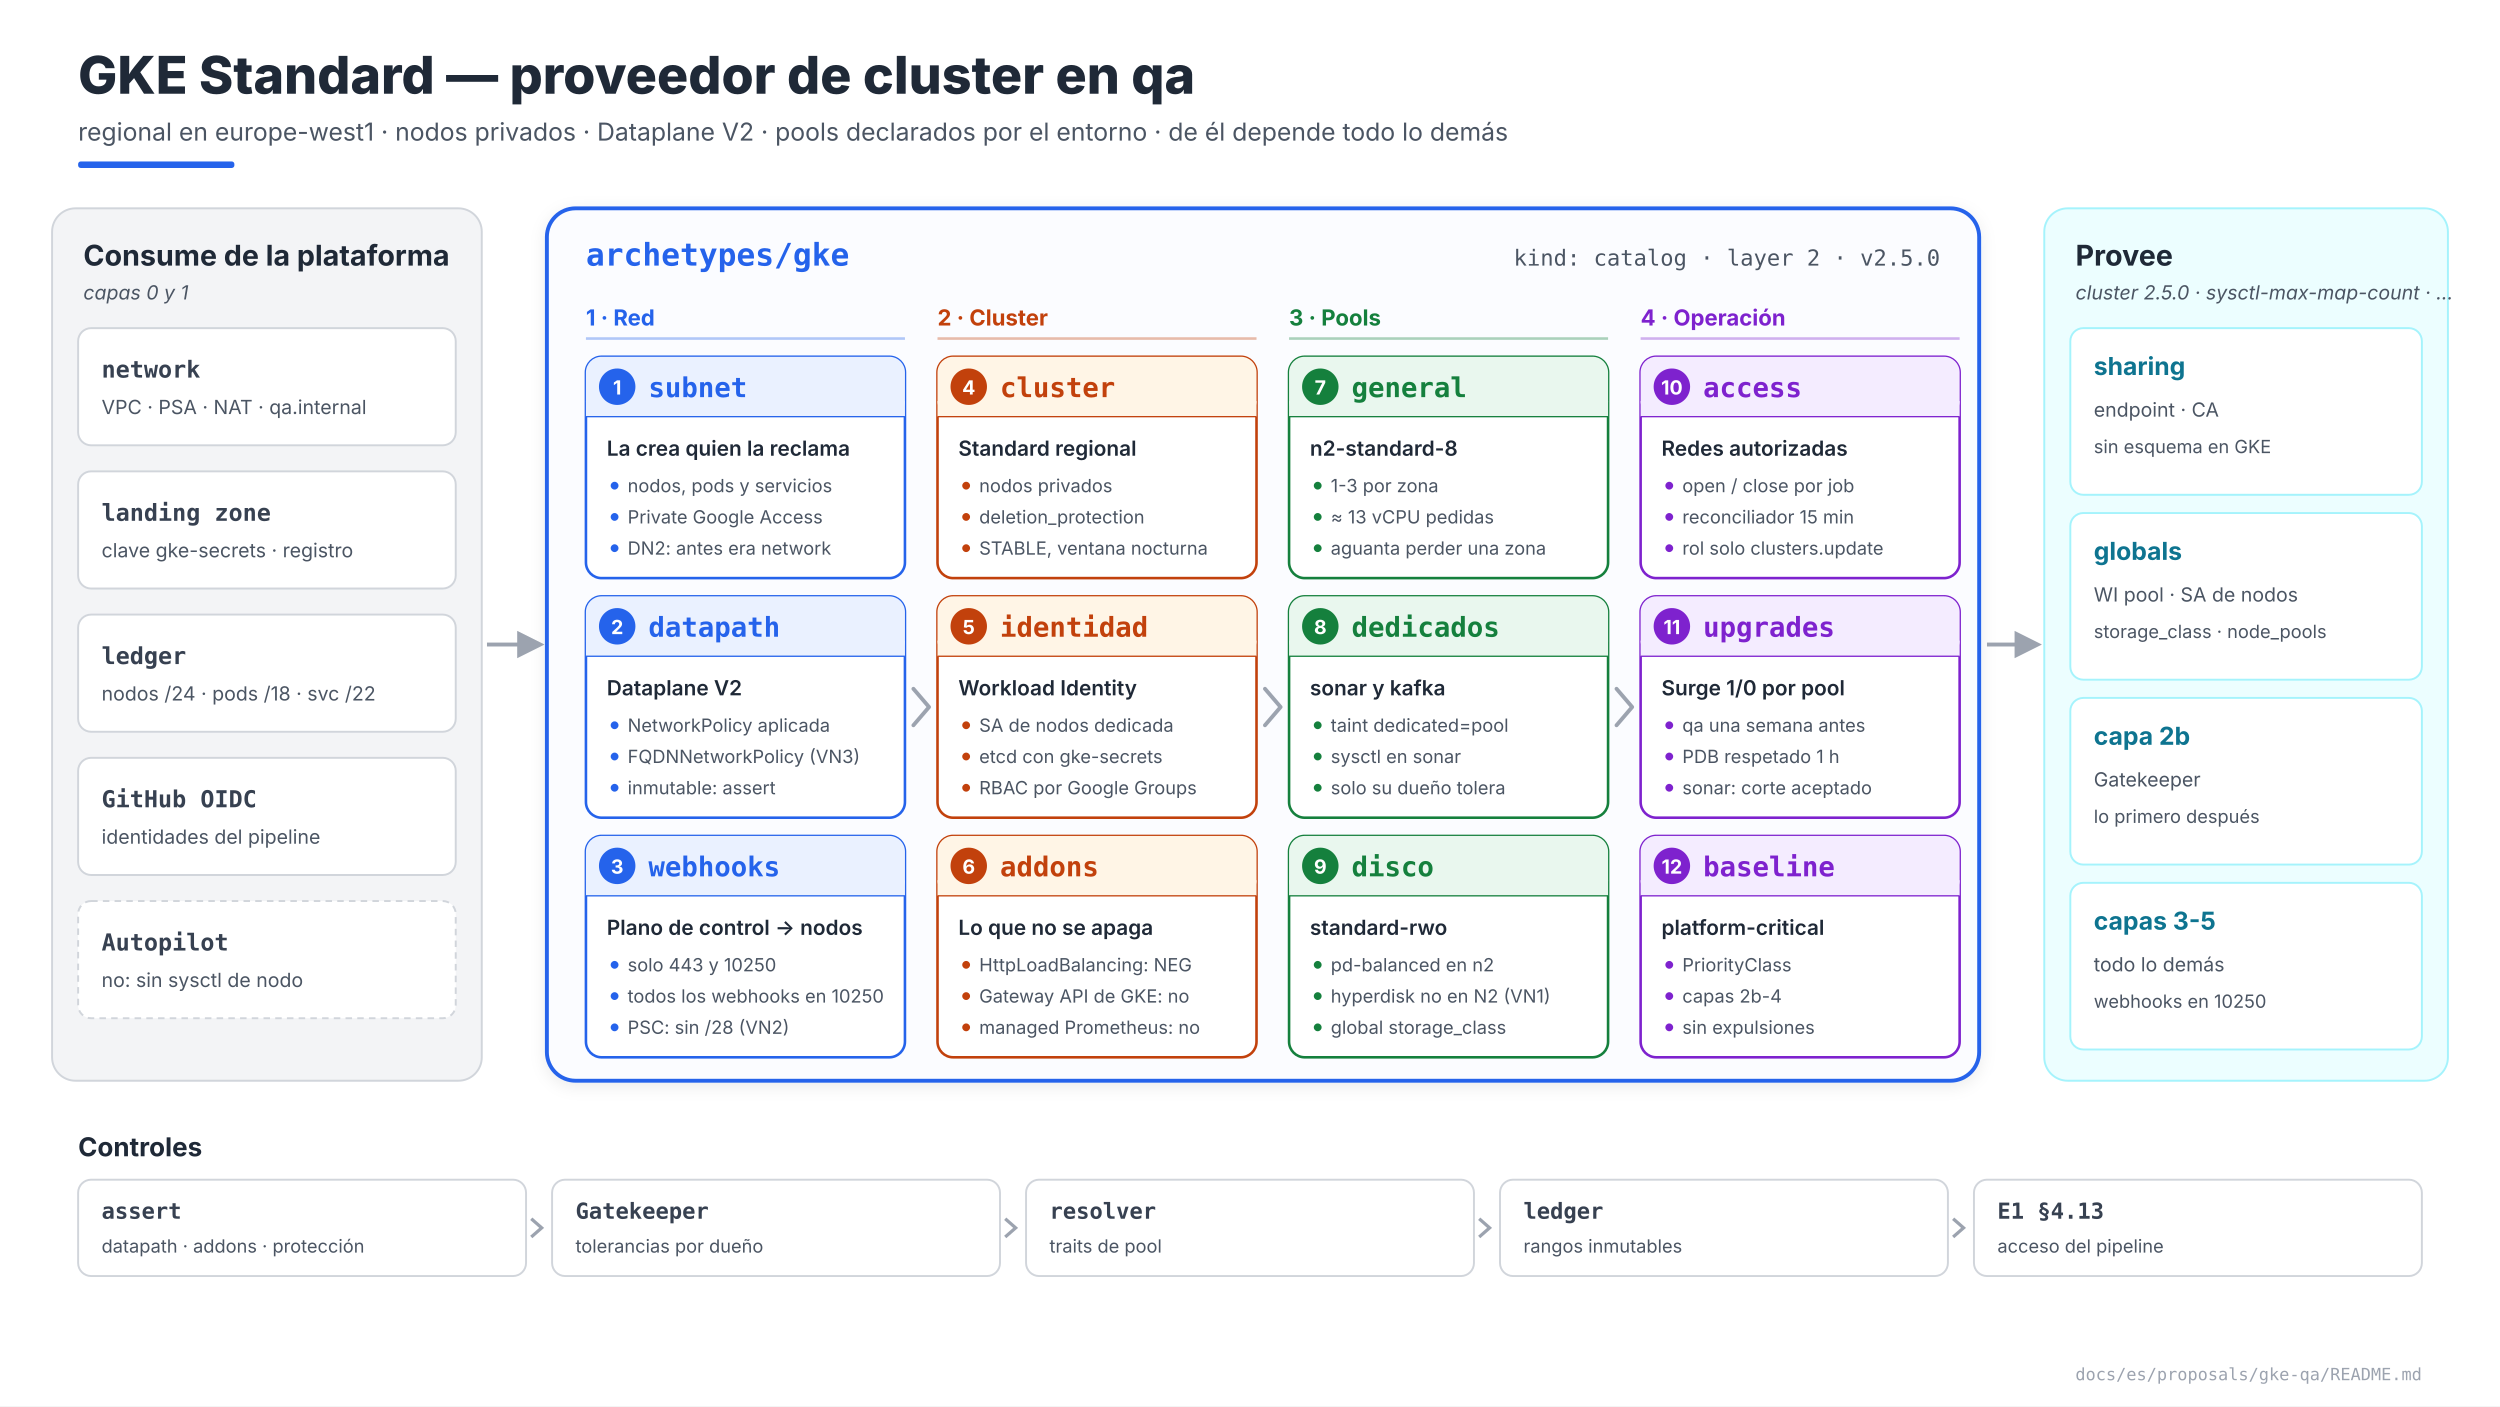
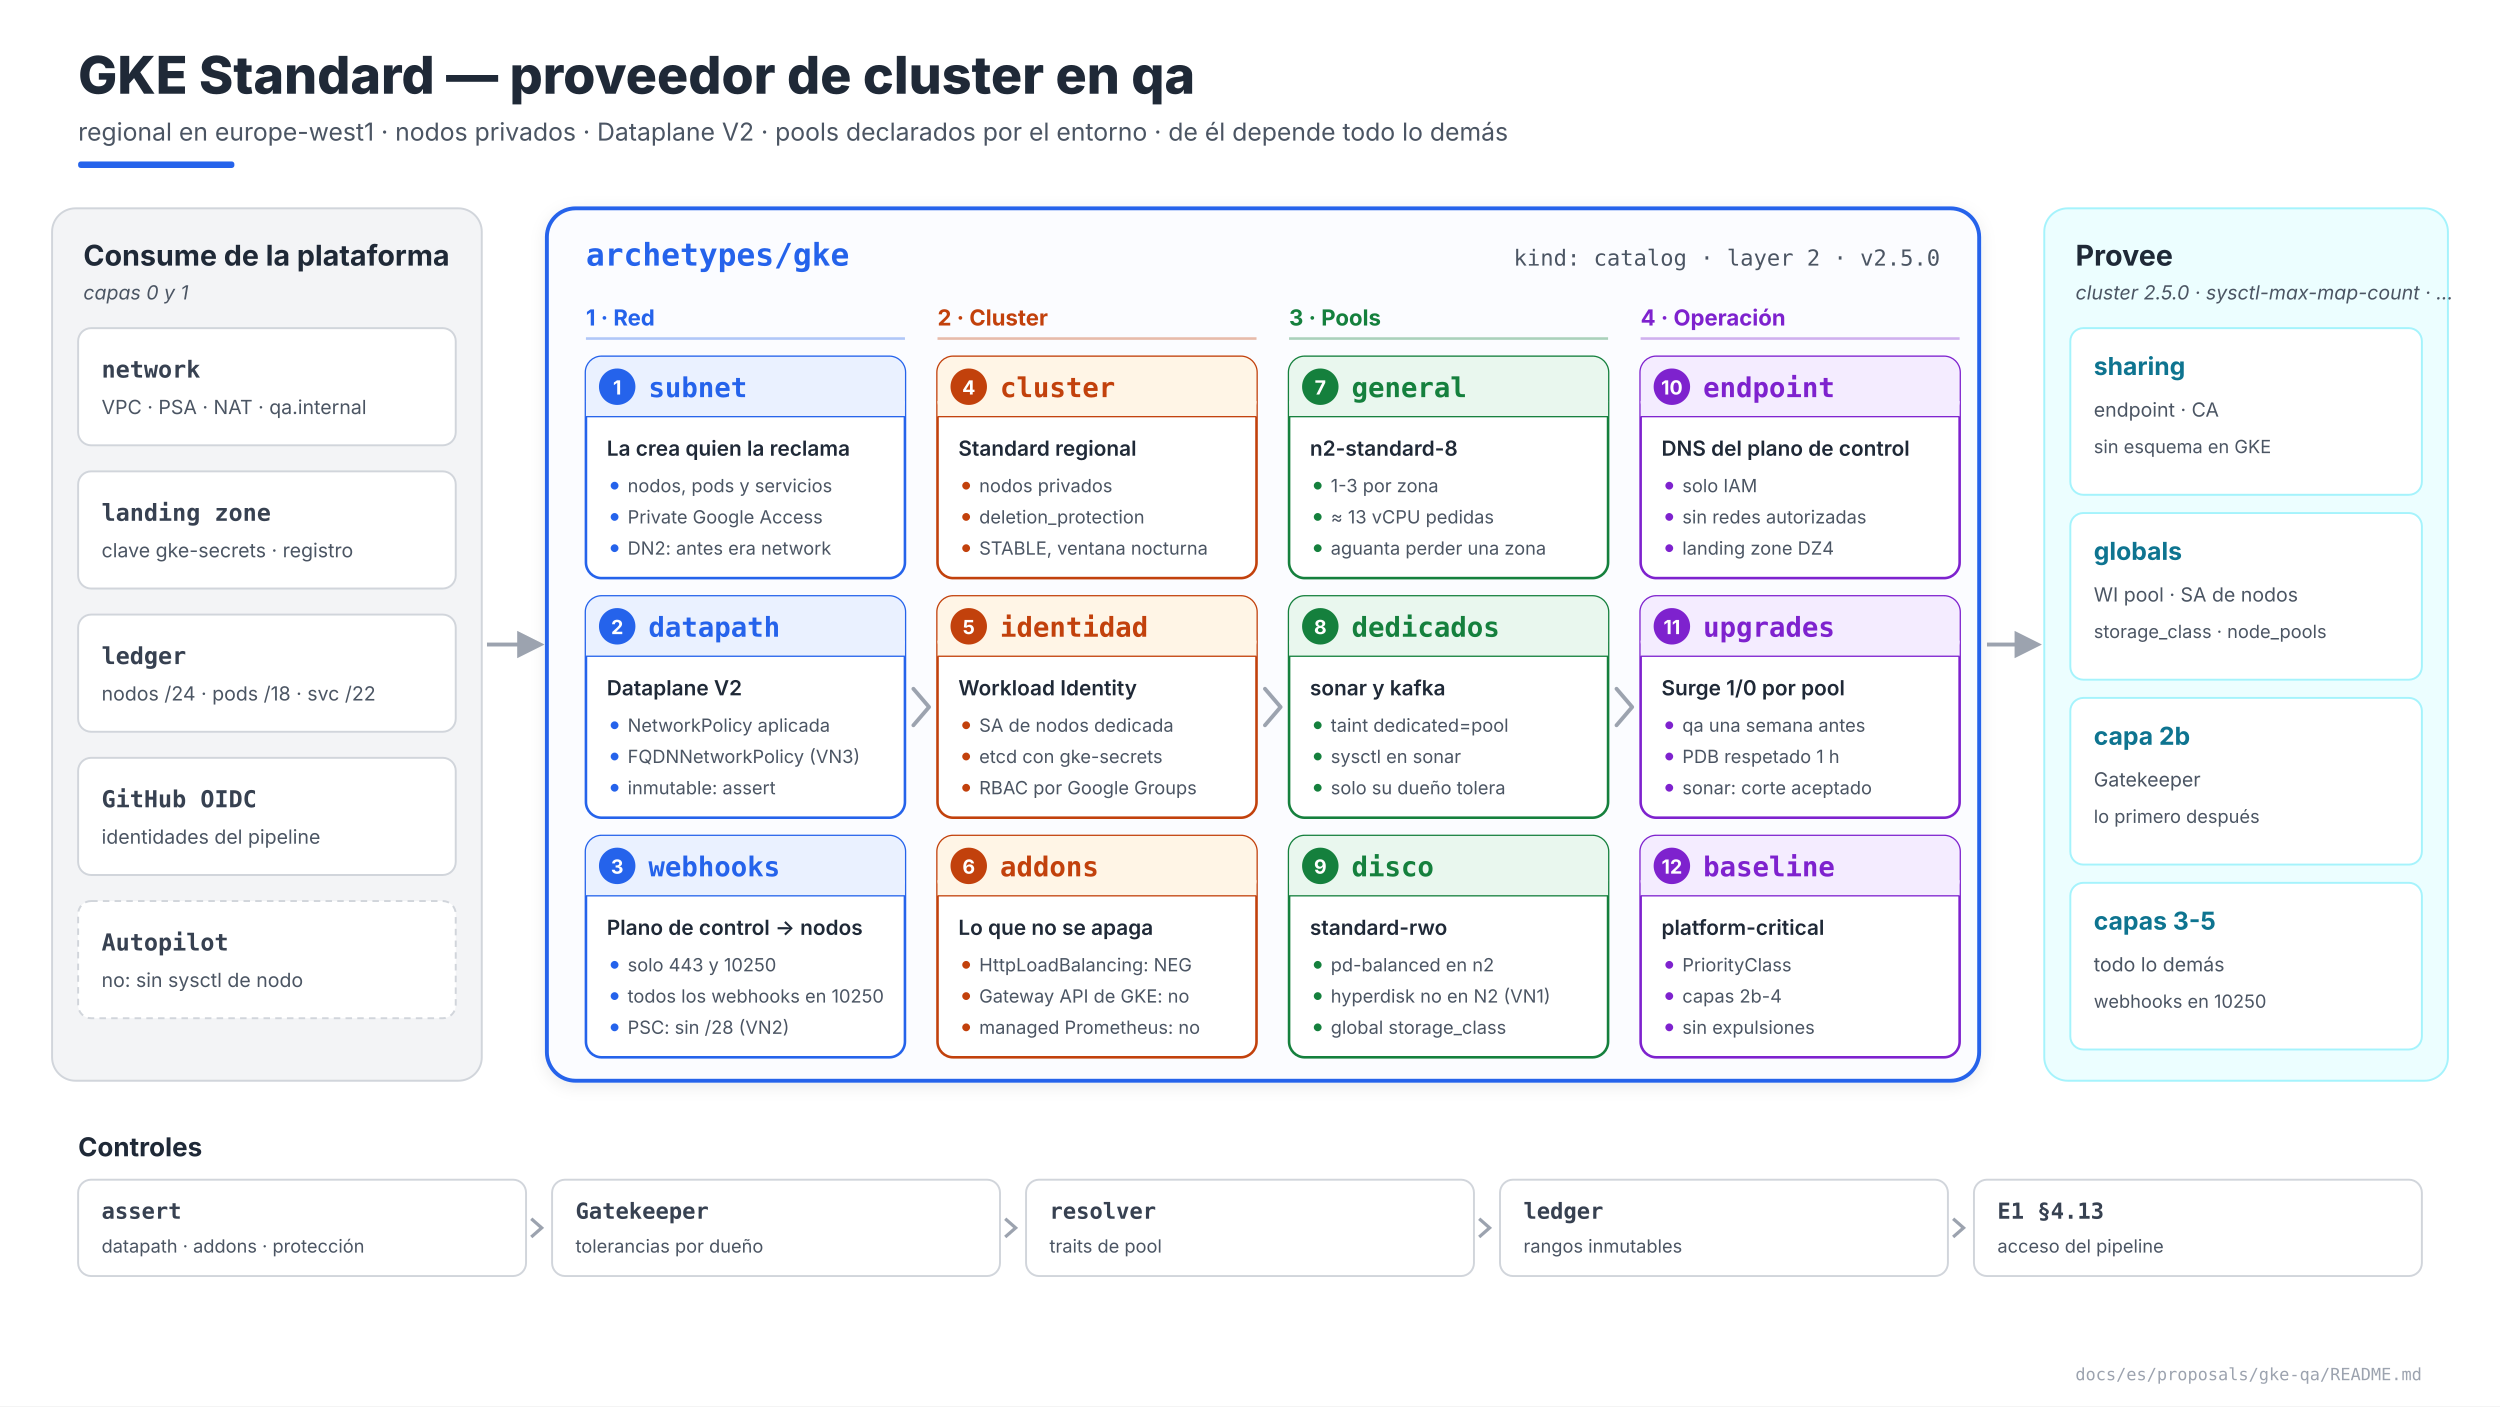
<svg xmlns="http://www.w3.org/2000/svg" viewBox="0 0 1920 1080" width="1920" height="1080" role="img" aria-label="Arquetipo gke: bloques">
  <defs>
    <marker id="ah" viewBox="0 0 10 10" refX="8" refY="5" markerWidth="7" markerHeight="7" orient="auto-start-reverse">
      <path d="M0,0 L10,5 L0,10 z" fill="#9ca3af" />
    </marker>
    <filter id="sh" x="-5%" y="-5%" width="110%" height="115%">
      <feDropShadow dx="0" dy="3" stdDeviation="6" flood-color="#111827" flood-opacity="0.08" />
    </filter>
  </defs>
  <rect width="1920" height="1080" fill="#ffffff" />
  <text x="60" y="72" font-family="'Inter','Segoe UI','Helvetica Neue',Arial,sans-serif" font-size="40" font-weight="800" fill="#1f2937" text-anchor="start">GKE Standard — proveedor de cluster en qa</text>
  <text x="60" y="108" font-family="'Inter','Segoe UI','Helvetica Neue',Arial,sans-serif" font-size="19" font-weight="400" fill="#4b5563" text-anchor="start">regional en europe-west1 · nodos privados · Dataplane V2 · pools declarados por el entorno · de él depende todo lo demás</text>
  <rect x="60" y="124" width="120" height="5" rx="2" fill="#2563eb" />
  <rect x="40" y="160" width="330" height="670" rx="18" fill="#f3f4f6" stroke="#d1d5db" stroke-width="1.5" />
  <text x="64" y="204" font-family="'Inter','Segoe UI','Helvetica Neue',Arial,sans-serif" font-size="22" font-weight="700" fill="#1f2937" text-anchor="start">Consume de la plataforma</text>
  <text x="64" y="230" font-family="'Inter','Segoe UI','Helvetica Neue',Arial,sans-serif" font-size="15" font-weight="400" fill="#4b5563" text-anchor="start" font-style="italic">capas 0 y 1</text>
  <rect x="60" y="252" width="290" height="90" rx="10" fill="#ffffff" stroke="#d1d5db" stroke-width="1.5" />
  <text x="78" y="290" font-family="'JetBrains Mono','SFMono-Regular',Consolas,monospace" font-size="18" font-weight="700" fill="#374151" text-anchor="start">network</text>
  <text x="78" y="318" font-family="'Inter','Segoe UI','Helvetica Neue',Arial,sans-serif" font-size="15" font-weight="400" fill="#4b5563" text-anchor="start">VPC · PSA · NAT · qa.internal</text>
  <rect x="60" y="362" width="290" height="90" rx="10" fill="#ffffff" stroke="#d1d5db" stroke-width="1.5" />
  <text x="78" y="400" font-family="'JetBrains Mono','SFMono-Regular',Consolas,monospace" font-size="18" font-weight="700" fill="#374151" text-anchor="start">landing zone</text>
  <text x="78" y="428" font-family="'Inter','Segoe UI','Helvetica Neue',Arial,sans-serif" font-size="15" font-weight="400" fill="#4b5563" text-anchor="start">clave gke-secrets · registro</text>
  <rect x="60" y="472" width="290" height="90" rx="10" fill="#ffffff" stroke="#d1d5db" stroke-width="1.5" />
  <text x="78" y="510" font-family="'JetBrains Mono','SFMono-Regular',Consolas,monospace" font-size="18" font-weight="700" fill="#374151" text-anchor="start">ledger</text>
  <text x="78" y="538" font-family="'Inter','Segoe UI','Helvetica Neue',Arial,sans-serif" font-size="15" font-weight="400" fill="#4b5563" text-anchor="start">nodos /24 · pods /18 · svc /22</text>
  <rect x="60" y="582" width="290" height="90" rx="10" fill="#ffffff" stroke="#d1d5db" stroke-width="1.5" />
  <text x="78" y="620" font-family="'JetBrains Mono','SFMono-Regular',Consolas,monospace" font-size="18" font-weight="700" fill="#374151" text-anchor="start">GitHub OIDC</text>
  <text x="78" y="648" font-family="'Inter','Segoe UI','Helvetica Neue',Arial,sans-serif" font-size="15" font-weight="400" fill="#4b5563" text-anchor="start">identidades del pipeline</text>
  <rect x="60" y="692" width="290" height="90" rx="10" fill="#ffffff" stroke="#d1d5db" stroke-width="1.5" stroke-dasharray="5 4" />
  <text x="78" y="730" font-family="'JetBrains Mono','SFMono-Regular',Consolas,monospace" font-size="18" font-weight="700" fill="#374151" text-anchor="start">Autopilot</text>
  <text x="78" y="758" font-family="'Inter','Segoe UI','Helvetica Neue',Arial,sans-serif" font-size="15" font-weight="400" fill="#4b5563" text-anchor="start">no: sin sysctl de nodo</text>
  <g filter="url(#sh)">
    <rect x="420" y="160" width="1100" height="670" rx="22" fill="#fbfcff" stroke="#2563eb" stroke-width="3" />
  </g>
  <text x="450" y="204" font-family="'JetBrains Mono','SFMono-Regular',Consolas,monospace" font-size="24" font-weight="800" fill="#2563eb" text-anchor="start">archetypes/gke</text>
  <text x="1490" y="204" font-family="'JetBrains Mono','SFMono-Regular',Consolas,monospace" font-size="17" font-weight="500" fill="#4b5563" text-anchor="end">kind: catalog · layer 2 · v2.5.0</text>
  <text x="450" y="250" font-family="'Inter','Segoe UI','Helvetica Neue',Arial,sans-serif" font-size="17" font-weight="700" fill="#2563eb" text-anchor="start">1 · Red</text>
  <line x1="450" y1="260" x2="695" y2="260" stroke="#2563eb" stroke-width="2" opacity="0.35" />
  <text x="720" y="250" font-family="'Inter','Segoe UI','Helvetica Neue',Arial,sans-serif" font-size="17" font-weight="700" fill="#c2410c" text-anchor="start">2 · Cluster</text>
  <line x1="720" y1="260" x2="965" y2="260" stroke="#c2410c" stroke-width="2" opacity="0.35" />
  <text x="990" y="250" font-family="'Inter','Segoe UI','Helvetica Neue',Arial,sans-serif" font-size="17" font-weight="700" fill="#15803d" text-anchor="start">3 · Pools</text>
  <line x1="990" y1="260" x2="1235" y2="260" stroke="#15803d" stroke-width="2" opacity="0.35" />
  <text x="1260" y="250" font-family="'Inter','Segoe UI','Helvetica Neue',Arial,sans-serif" font-size="17" font-weight="700" fill="#7e22ce" text-anchor="start">4 · Operación</text>
  <line x1="1260" y1="260" x2="1505" y2="260" stroke="#7e22ce" stroke-width="2" opacity="0.35" />
  <rect x="450" y="274" width="245" height="170" rx="12" fill="#ffffff" stroke="#2563eb" stroke-width="2" />
  <rect x="450" y="274" width="245" height="46" rx="12" fill="#eaf1ff" />
  <rect x="450" y="308" width="245" height="12" fill="#eaf1ff" />
  <line x1="450" y1="320" x2="695" y2="320" stroke="#2563eb" stroke-width="1" />
  <circle cx="474" cy="297" r="14" fill="#2563eb" />
  <text x="474" y="303" font-family="'Inter','Segoe UI','Helvetica Neue',Arial,sans-serif" font-size="15" font-weight="700" fill="#ffffff" text-anchor="middle">1</text>
  <text x="498" y="305" font-family="'JetBrains Mono','SFMono-Regular',Consolas,monospace" font-size="21" font-weight="700" fill="#2563eb" text-anchor="start">subnet</text>
  <text x="466" y="350" font-family="'Inter','Segoe UI','Helvetica Neue',Arial,sans-serif" font-size="16" font-weight="600" fill="#1f2937" text-anchor="start">La crea quien la reclama</text>
  <circle cx="472" cy="373" r="3" fill="#2563eb" />
  <text x="482" y="378" font-family="'Inter','Segoe UI','Helvetica Neue',Arial,sans-serif" font-size="14" font-weight="400" fill="#4b5563" text-anchor="start">nodos, pods y servicios</text>
  <circle cx="472" cy="397" r="3" fill="#2563eb" />
  <text x="482" y="402" font-family="'Inter','Segoe UI','Helvetica Neue',Arial,sans-serif" font-size="14" font-weight="400" fill="#4b5563" text-anchor="start">Private Google Access</text>
  <circle cx="472" cy="421" r="3" fill="#2563eb" />
  <text x="482" y="426" font-family="'Inter','Segoe UI','Helvetica Neue',Arial,sans-serif" font-size="14" font-weight="400" fill="#4b5563" text-anchor="start">DN2: antes era network</text>
  <rect x="450" y="458" width="245" height="170" rx="12" fill="#ffffff" stroke="#2563eb" stroke-width="2" />
  <rect x="450" y="458" width="245" height="46" rx="12" fill="#eaf1ff" />
  <rect x="450" y="492" width="245" height="12" fill="#eaf1ff" />
  <line x1="450" y1="504" x2="695" y2="504" stroke="#2563eb" stroke-width="1" />
  <circle cx="474" cy="481" r="14" fill="#2563eb" />
  <text x="474" y="487" font-family="'Inter','Segoe UI','Helvetica Neue',Arial,sans-serif" font-size="15" font-weight="700" fill="#ffffff" text-anchor="middle">2</text>
  <text x="498" y="489" font-family="'JetBrains Mono','SFMono-Regular',Consolas,monospace" font-size="21" font-weight="700" fill="#2563eb" text-anchor="start">datapath</text>
  <text x="466" y="534" font-family="'Inter','Segoe UI','Helvetica Neue',Arial,sans-serif" font-size="16" font-weight="600" fill="#1f2937" text-anchor="start">Dataplane V2</text>
  <circle cx="472" cy="557" r="3" fill="#2563eb" />
  <text x="482" y="562" font-family="'Inter','Segoe UI','Helvetica Neue',Arial,sans-serif" font-size="14" font-weight="400" fill="#4b5563" text-anchor="start">NetworkPolicy aplicada</text>
  <circle cx="472" cy="581" r="3" fill="#2563eb" />
  <text x="482" y="586" font-family="'Inter','Segoe UI','Helvetica Neue',Arial,sans-serif" font-size="14" font-weight="400" fill="#4b5563" text-anchor="start">FQDNNetworkPolicy (VN3)</text>
  <circle cx="472" cy="605" r="3" fill="#2563eb" />
  <text x="482" y="610" font-family="'Inter','Segoe UI','Helvetica Neue',Arial,sans-serif" font-size="14" font-weight="400" fill="#4b5563" text-anchor="start">inmutable: assert</text>
  <rect x="450" y="642" width="245" height="170" rx="12" fill="#ffffff" stroke="#2563eb" stroke-width="2" />
  <rect x="450" y="642" width="245" height="46" rx="12" fill="#eaf1ff" />
  <rect x="450" y="676" width="245" height="12" fill="#eaf1ff" />
  <line x1="450" y1="688" x2="695" y2="688" stroke="#2563eb" stroke-width="1" />
  <circle cx="474" cy="665" r="14" fill="#2563eb" />
  <text x="474" y="671" font-family="'Inter','Segoe UI','Helvetica Neue',Arial,sans-serif" font-size="15" font-weight="700" fill="#ffffff" text-anchor="middle">3</text>
  <text x="498" y="673" font-family="'JetBrains Mono','SFMono-Regular',Consolas,monospace" font-size="21" font-weight="700" fill="#2563eb" text-anchor="start">webhooks</text>
  <text x="466" y="718" font-family="'Inter','Segoe UI','Helvetica Neue',Arial,sans-serif" font-size="16" font-weight="600" fill="#1f2937" text-anchor="start">Plano de control → nodos</text>
  <circle cx="472" cy="741" r="3" fill="#2563eb" />
  <text x="482" y="746" font-family="'Inter','Segoe UI','Helvetica Neue',Arial,sans-serif" font-size="14" font-weight="400" fill="#4b5563" text-anchor="start">solo 443 y 10250</text>
  <circle cx="472" cy="765" r="3" fill="#2563eb" />
  <text x="482" y="770" font-family="'Inter','Segoe UI','Helvetica Neue',Arial,sans-serif" font-size="14" font-weight="400" fill="#4b5563" text-anchor="start">todos los webhooks en 10250</text>
  <circle cx="472" cy="789" r="3" fill="#2563eb" />
  <text x="482" y="794" font-family="'Inter','Segoe UI','Helvetica Neue',Arial,sans-serif" font-size="14" font-weight="400" fill="#4b5563" text-anchor="start">PSC: sin /28 (VN2)</text>
  <rect x="720" y="274" width="245" height="170" rx="12" fill="#ffffff" stroke="#c2410c" stroke-width="2" />
  <rect x="720" y="274" width="245" height="46" rx="12" fill="#fff5e6" />
  <rect x="720" y="308" width="245" height="12" fill="#fff5e6" />
  <line x1="720" y1="320" x2="965" y2="320" stroke="#c2410c" stroke-width="1" />
  <circle cx="744" cy="297" r="14" fill="#c2410c" />
  <text x="744" y="303" font-family="'Inter','Segoe UI','Helvetica Neue',Arial,sans-serif" font-size="15" font-weight="700" fill="#ffffff" text-anchor="middle">4</text>
  <text x="768" y="305" font-family="'JetBrains Mono','SFMono-Regular',Consolas,monospace" font-size="21" font-weight="700" fill="#c2410c" text-anchor="start">cluster</text>
  <text x="736" y="350" font-family="'Inter','Segoe UI','Helvetica Neue',Arial,sans-serif" font-size="16" font-weight="600" fill="#1f2937" text-anchor="start">Standard regional</text>
  <circle cx="742" cy="373" r="3" fill="#c2410c" />
  <text x="752" y="378" font-family="'Inter','Segoe UI','Helvetica Neue',Arial,sans-serif" font-size="14" font-weight="400" fill="#4b5563" text-anchor="start">nodos privados</text>
  <circle cx="742" cy="397" r="3" fill="#c2410c" />
  <text x="752" y="402" font-family="'Inter','Segoe UI','Helvetica Neue',Arial,sans-serif" font-size="14" font-weight="400" fill="#4b5563" text-anchor="start">deletion_protection</text>
  <circle cx="742" cy="421" r="3" fill="#c2410c" />
  <text x="752" y="426" font-family="'Inter','Segoe UI','Helvetica Neue',Arial,sans-serif" font-size="14" font-weight="400" fill="#4b5563" text-anchor="start">STABLE, ventana nocturna</text>
  <rect x="720" y="458" width="245" height="170" rx="12" fill="#ffffff" stroke="#c2410c" stroke-width="2" />
  <rect x="720" y="458" width="245" height="46" rx="12" fill="#fff5e6" />
  <rect x="720" y="492" width="245" height="12" fill="#fff5e6" />
  <line x1="720" y1="504" x2="965" y2="504" stroke="#c2410c" stroke-width="1" />
  <circle cx="744" cy="481" r="14" fill="#c2410c" />
  <text x="744" y="487" font-family="'Inter','Segoe UI','Helvetica Neue',Arial,sans-serif" font-size="15" font-weight="700" fill="#ffffff" text-anchor="middle">5</text>
  <text x="768" y="489" font-family="'JetBrains Mono','SFMono-Regular',Consolas,monospace" font-size="21" font-weight="700" fill="#c2410c" text-anchor="start">identidad</text>
  <text x="736" y="534" font-family="'Inter','Segoe UI','Helvetica Neue',Arial,sans-serif" font-size="16" font-weight="600" fill="#1f2937" text-anchor="start">Workload Identity</text>
  <circle cx="742" cy="557" r="3" fill="#c2410c" />
  <text x="752" y="562" font-family="'Inter','Segoe UI','Helvetica Neue',Arial,sans-serif" font-size="14" font-weight="400" fill="#4b5563" text-anchor="start">SA de nodos dedicada</text>
  <circle cx="742" cy="581" r="3" fill="#c2410c" />
  <text x="752" y="586" font-family="'Inter','Segoe UI','Helvetica Neue',Arial,sans-serif" font-size="14" font-weight="400" fill="#4b5563" text-anchor="start">etcd con gke-secrets</text>
  <circle cx="742" cy="605" r="3" fill="#c2410c" />
  <text x="752" y="610" font-family="'Inter','Segoe UI','Helvetica Neue',Arial,sans-serif" font-size="14" font-weight="400" fill="#4b5563" text-anchor="start">RBAC por Google Groups</text>
  <rect x="720" y="642" width="245" height="170" rx="12" fill="#ffffff" stroke="#c2410c" stroke-width="2" />
  <rect x="720" y="642" width="245" height="46" rx="12" fill="#fff5e6" />
  <rect x="720" y="676" width="245" height="12" fill="#fff5e6" />
  <line x1="720" y1="688" x2="965" y2="688" stroke="#c2410c" stroke-width="1" />
  <circle cx="744" cy="665" r="14" fill="#c2410c" />
  <text x="744" y="671" font-family="'Inter','Segoe UI','Helvetica Neue',Arial,sans-serif" font-size="15" font-weight="700" fill="#ffffff" text-anchor="middle">6</text>
  <text x="768" y="673" font-family="'JetBrains Mono','SFMono-Regular',Consolas,monospace" font-size="21" font-weight="700" fill="#c2410c" text-anchor="start">addons</text>
  <text x="736" y="718" font-family="'Inter','Segoe UI','Helvetica Neue',Arial,sans-serif" font-size="16" font-weight="600" fill="#1f2937" text-anchor="start">Lo que no se apaga</text>
  <circle cx="742" cy="741" r="3" fill="#c2410c" />
  <text x="752" y="746" font-family="'Inter','Segoe UI','Helvetica Neue',Arial,sans-serif" font-size="14" font-weight="400" fill="#4b5563" text-anchor="start">HttpLoadBalancing: NEG</text>
  <circle cx="742" cy="765" r="3" fill="#c2410c" />
  <text x="752" y="770" font-family="'Inter','Segoe UI','Helvetica Neue',Arial,sans-serif" font-size="14" font-weight="400" fill="#4b5563" text-anchor="start">Gateway API de GKE: no</text>
  <circle cx="742" cy="789" r="3" fill="#c2410c" />
  <text x="752" y="794" font-family="'Inter','Segoe UI','Helvetica Neue',Arial,sans-serif" font-size="14" font-weight="400" fill="#4b5563" text-anchor="start">managed Prometheus: no</text>
  <rect x="990" y="274" width="245" height="170" rx="12" fill="#ffffff" stroke="#15803d" stroke-width="2" />
  <rect x="990" y="274" width="245" height="46" rx="12" fill="#e9f7ee" />
  <rect x="990" y="308" width="245" height="12" fill="#e9f7ee" />
  <line x1="990" y1="320" x2="1235" y2="320" stroke="#15803d" stroke-width="1" />
  <circle cx="1014" cy="297" r="14" fill="#15803d" />
  <text x="1014" y="303" font-family="'Inter','Segoe UI','Helvetica Neue',Arial,sans-serif" font-size="15" font-weight="700" fill="#ffffff" text-anchor="middle">7</text>
  <text x="1038" y="305" font-family="'JetBrains Mono','SFMono-Regular',Consolas,monospace" font-size="21" font-weight="700" fill="#15803d" text-anchor="start">general</text>
  <text x="1006" y="350" font-family="'Inter','Segoe UI','Helvetica Neue',Arial,sans-serif" font-size="16" font-weight="600" fill="#1f2937" text-anchor="start">n2-standard-8</text>
  <circle cx="1012" cy="373" r="3" fill="#15803d" />
  <text x="1022" y="378" font-family="'Inter','Segoe UI','Helvetica Neue',Arial,sans-serif" font-size="14" font-weight="400" fill="#4b5563" text-anchor="start">1-3 por zona</text>
  <circle cx="1012" cy="397" r="3" fill="#15803d" />
  <text x="1022" y="402" font-family="'Inter','Segoe UI','Helvetica Neue',Arial,sans-serif" font-size="14" font-weight="400" fill="#4b5563" text-anchor="start">≈ 13 vCPU pedidas</text>
  <circle cx="1012" cy="421" r="3" fill="#15803d" />
  <text x="1022" y="426" font-family="'Inter','Segoe UI','Helvetica Neue',Arial,sans-serif" font-size="14" font-weight="400" fill="#4b5563" text-anchor="start">aguanta perder una zona</text>
  <rect x="990" y="458" width="245" height="170" rx="12" fill="#ffffff" stroke="#15803d" stroke-width="2" />
  <rect x="990" y="458" width="245" height="46" rx="12" fill="#e9f7ee" />
  <rect x="990" y="492" width="245" height="12" fill="#e9f7ee" />
  <line x1="990" y1="504" x2="1235" y2="504" stroke="#15803d" stroke-width="1" />
  <circle cx="1014" cy="481" r="14" fill="#15803d" />
  <text x="1014" y="487" font-family="'Inter','Segoe UI','Helvetica Neue',Arial,sans-serif" font-size="15" font-weight="700" fill="#ffffff" text-anchor="middle">8</text>
  <text x="1038" y="489" font-family="'JetBrains Mono','SFMono-Regular',Consolas,monospace" font-size="21" font-weight="700" fill="#15803d" text-anchor="start">dedicados</text>
  <text x="1006" y="534" font-family="'Inter','Segoe UI','Helvetica Neue',Arial,sans-serif" font-size="16" font-weight="600" fill="#1f2937" text-anchor="start">sonar y kafka</text>
  <circle cx="1012" cy="557" r="3" fill="#15803d" />
  <text x="1022" y="562" font-family="'Inter','Segoe UI','Helvetica Neue',Arial,sans-serif" font-size="14" font-weight="400" fill="#4b5563" text-anchor="start">taint dedicated=pool</text>
  <circle cx="1012" cy="581" r="3" fill="#15803d" />
  <text x="1022" y="586" font-family="'Inter','Segoe UI','Helvetica Neue',Arial,sans-serif" font-size="14" font-weight="400" fill="#4b5563" text-anchor="start">sysctl en sonar</text>
  <circle cx="1012" cy="605" r="3" fill="#15803d" />
  <text x="1022" y="610" font-family="'Inter','Segoe UI','Helvetica Neue',Arial,sans-serif" font-size="14" font-weight="400" fill="#4b5563" text-anchor="start">solo su dueño tolera</text>
  <rect x="990" y="642" width="245" height="170" rx="12" fill="#ffffff" stroke="#15803d" stroke-width="2" />
  <rect x="990" y="642" width="245" height="46" rx="12" fill="#e9f7ee" />
  <rect x="990" y="676" width="245" height="12" fill="#e9f7ee" />
  <line x1="990" y1="688" x2="1235" y2="688" stroke="#15803d" stroke-width="1" />
  <circle cx="1014" cy="665" r="14" fill="#15803d" />
  <text x="1014" y="671" font-family="'Inter','Segoe UI','Helvetica Neue',Arial,sans-serif" font-size="15" font-weight="700" fill="#ffffff" text-anchor="middle">9</text>
  <text x="1038" y="673" font-family="'JetBrains Mono','SFMono-Regular',Consolas,monospace" font-size="21" font-weight="700" fill="#15803d" text-anchor="start">disco</text>
  <text x="1006" y="718" font-family="'Inter','Segoe UI','Helvetica Neue',Arial,sans-serif" font-size="16" font-weight="600" fill="#1f2937" text-anchor="start">standard-rwo</text>
  <circle cx="1012" cy="741" r="3" fill="#15803d" />
  <text x="1022" y="746" font-family="'Inter','Segoe UI','Helvetica Neue',Arial,sans-serif" font-size="14" font-weight="400" fill="#4b5563" text-anchor="start">pd-balanced en n2</text>
  <circle cx="1012" cy="765" r="3" fill="#15803d" />
  <text x="1022" y="770" font-family="'Inter','Segoe UI','Helvetica Neue',Arial,sans-serif" font-size="14" font-weight="400" fill="#4b5563" text-anchor="start">hyperdisk no en N2 (VN1)</text>
  <circle cx="1012" cy="789" r="3" fill="#15803d" />
  <text x="1022" y="794" font-family="'Inter','Segoe UI','Helvetica Neue',Arial,sans-serif" font-size="14" font-weight="400" fill="#4b5563" text-anchor="start">global storage_class</text>
  <rect x="1260" y="274" width="245" height="170" rx="12" fill="#ffffff" stroke="#7e22ce" stroke-width="2" />
  <rect x="1260" y="274" width="245" height="46" rx="12" fill="#f4ecff" />
  <rect x="1260" y="308" width="245" height="12" fill="#f4ecff" />
  <line x1="1260" y1="320" x2="1505" y2="320" stroke="#7e22ce" stroke-width="1" />
  <circle cx="1284" cy="297" r="14" fill="#7e22ce" />
  <text x="1284" y="303" font-family="'Inter','Segoe UI','Helvetica Neue',Arial,sans-serif" font-size="15" font-weight="700" fill="#ffffff" text-anchor="middle">10</text>
-   <text x="1308" y="305" font-family="'JetBrains Mono','SFMono-Regular',Consolas,monospace" font-size="21" font-weight="700" fill="#7e22ce" text-anchor="start">access</text>
-   <text x="1276" y="350" font-family="'Inter','Segoe UI','Helvetica Neue',Arial,sans-serif" font-size="16" font-weight="600" fill="#1f2937" text-anchor="start">Redes autorizadas</text>
+   <text x="1308" y="305" font-family="'JetBrains Mono','SFMono-Regular',Consolas,monospace" font-size="21" font-weight="700" fill="#7e22ce" text-anchor="start">endpoint</text>
+   <text x="1276" y="350" font-family="'Inter','Segoe UI','Helvetica Neue',Arial,sans-serif" font-size="16" font-weight="600" fill="#1f2937" text-anchor="start">DNS del plano de control</text>
  <circle cx="1282" cy="373" r="3" fill="#7e22ce" />
-   <text x="1292" y="378" font-family="'Inter','Segoe UI','Helvetica Neue',Arial,sans-serif" font-size="14" font-weight="400" fill="#4b5563" text-anchor="start">open / close por job</text>
+   <text x="1292" y="378" font-family="'Inter','Segoe UI','Helvetica Neue',Arial,sans-serif" font-size="14" font-weight="400" fill="#4b5563" text-anchor="start">solo IAM</text>
  <circle cx="1282" cy="397" r="3" fill="#7e22ce" />
-   <text x="1292" y="402" font-family="'Inter','Segoe UI','Helvetica Neue',Arial,sans-serif" font-size="14" font-weight="400" fill="#4b5563" text-anchor="start">reconciliador 15 min</text>
+   <text x="1292" y="402" font-family="'Inter','Segoe UI','Helvetica Neue',Arial,sans-serif" font-size="14" font-weight="400" fill="#4b5563" text-anchor="start">sin redes autorizadas</text>
  <circle cx="1282" cy="421" r="3" fill="#7e22ce" />
-   <text x="1292" y="426" font-family="'Inter','Segoe UI','Helvetica Neue',Arial,sans-serif" font-size="14" font-weight="400" fill="#4b5563" text-anchor="start">rol solo clusters.update</text>
+   <text x="1292" y="426" font-family="'Inter','Segoe UI','Helvetica Neue',Arial,sans-serif" font-size="14" font-weight="400" fill="#4b5563" text-anchor="start">landing zone DZ4</text>
  <rect x="1260" y="458" width="245" height="170" rx="12" fill="#ffffff" stroke="#7e22ce" stroke-width="2" />
  <rect x="1260" y="458" width="245" height="46" rx="12" fill="#f4ecff" />
  <rect x="1260" y="492" width="245" height="12" fill="#f4ecff" />
  <line x1="1260" y1="504" x2="1505" y2="504" stroke="#7e22ce" stroke-width="1" />
  <circle cx="1284" cy="481" r="14" fill="#7e22ce" />
  <text x="1284" y="487" font-family="'Inter','Segoe UI','Helvetica Neue',Arial,sans-serif" font-size="15" font-weight="700" fill="#ffffff" text-anchor="middle">11</text>
  <text x="1308" y="489" font-family="'JetBrains Mono','SFMono-Regular',Consolas,monospace" font-size="21" font-weight="700" fill="#7e22ce" text-anchor="start">upgrades</text>
  <text x="1276" y="534" font-family="'Inter','Segoe UI','Helvetica Neue',Arial,sans-serif" font-size="16" font-weight="600" fill="#1f2937" text-anchor="start">Surge 1/0 por pool</text>
  <circle cx="1282" cy="557" r="3" fill="#7e22ce" />
  <text x="1292" y="562" font-family="'Inter','Segoe UI','Helvetica Neue',Arial,sans-serif" font-size="14" font-weight="400" fill="#4b5563" text-anchor="start">qa una semana antes</text>
  <circle cx="1282" cy="581" r="3" fill="#7e22ce" />
  <text x="1292" y="586" font-family="'Inter','Segoe UI','Helvetica Neue',Arial,sans-serif" font-size="14" font-weight="400" fill="#4b5563" text-anchor="start">PDB respetado 1 h</text>
  <circle cx="1282" cy="605" r="3" fill="#7e22ce" />
  <text x="1292" y="610" font-family="'Inter','Segoe UI','Helvetica Neue',Arial,sans-serif" font-size="14" font-weight="400" fill="#4b5563" text-anchor="start">sonar: corte aceptado</text>
  <rect x="1260" y="642" width="245" height="170" rx="12" fill="#ffffff" stroke="#7e22ce" stroke-width="2" />
  <rect x="1260" y="642" width="245" height="46" rx="12" fill="#f4ecff" />
  <rect x="1260" y="676" width="245" height="12" fill="#f4ecff" />
  <line x1="1260" y1="688" x2="1505" y2="688" stroke="#7e22ce" stroke-width="1" />
  <circle cx="1284" cy="665" r="14" fill="#7e22ce" />
  <text x="1284" y="671" font-family="'Inter','Segoe UI','Helvetica Neue',Arial,sans-serif" font-size="15" font-weight="700" fill="#ffffff" text-anchor="middle">12</text>
  <text x="1308" y="673" font-family="'JetBrains Mono','SFMono-Regular',Consolas,monospace" font-size="21" font-weight="700" fill="#7e22ce" text-anchor="start">baseline</text>
  <text x="1276" y="718" font-family="'Inter','Segoe UI','Helvetica Neue',Arial,sans-serif" font-size="16" font-weight="600" fill="#1f2937" text-anchor="start">platform-critical</text>
  <circle cx="1282" cy="741" r="3" fill="#7e22ce" />
  <text x="1292" y="746" font-family="'Inter','Segoe UI','Helvetica Neue',Arial,sans-serif" font-size="14" font-weight="400" fill="#4b5563" text-anchor="start">PriorityClass</text>
  <circle cx="1282" cy="765" r="3" fill="#7e22ce" />
  <text x="1292" y="770" font-family="'Inter','Segoe UI','Helvetica Neue',Arial,sans-serif" font-size="14" font-weight="400" fill="#4b5563" text-anchor="start">capas 2b-4</text>
  <circle cx="1282" cy="789" r="3" fill="#7e22ce" />
  <text x="1292" y="794" font-family="'Inter','Segoe UI','Helvetica Neue',Arial,sans-serif" font-size="14" font-weight="400" fill="#4b5563" text-anchor="start">sin expulsiones</text>
  <path d="M701.5,529.0 L713.5,543.0 L701.5,557.0" fill="none" stroke="#9ca3af" stroke-width="3" stroke-linecap="round" stroke-linejoin="round" />
  <path d="M971.5,529.0 L983.5,543.0 L971.5,557.0" fill="none" stroke="#9ca3af" stroke-width="3" stroke-linecap="round" stroke-linejoin="round" />
  <path d="M1241.5,529.0 L1253.5,543.0 L1241.5,557.0" fill="none" stroke="#9ca3af" stroke-width="3" stroke-linecap="round" stroke-linejoin="round" />
  <line x1="374" y1="495.0" x2="414" y2="495.0" stroke="#9ca3af" stroke-width="3" marker-end="url(#ah)" />
  <rect x="1570" y="160" width="310" height="670" rx="18" fill="#ecfeff" stroke="#a5f3fc" stroke-width="1.5" />
  <text x="1594" y="204" font-family="'Inter','Segoe UI','Helvetica Neue',Arial,sans-serif" font-size="22" font-weight="700" fill="#1f2937" text-anchor="start">Provee</text>
  <text x="1594" y="230" font-family="'Inter','Segoe UI','Helvetica Neue',Arial,sans-serif" font-size="15" font-weight="400" fill="#4b5563" text-anchor="start" font-style="italic">cluster 2.5.0 · sysctl-max-map-count · …</text>
  <rect x="1590" y="252" width="270" height="128" rx="10" fill="#ffffff" stroke="#a5f3fc" stroke-width="1.5" />
  <text x="1608" y="288" font-family="'Inter','Segoe UI','Helvetica Neue',Arial,sans-serif" font-size="19" font-weight="700" fill="#0e7490" text-anchor="start">sharing</text>
  <text x="1608" y="320" font-family="'Inter','Segoe UI','Helvetica Neue',Arial,sans-serif" font-size="15" font-weight="400" fill="#4b5563" text-anchor="start">endpoint · CA</text>
  <text x="1608" y="348" font-family="'Inter','Segoe UI','Helvetica Neue',Arial,sans-serif" font-size="14" font-weight="400" fill="#4b5563" text-anchor="start">sin esquema en GKE</text>
  <rect x="1590" y="394" width="270" height="128" rx="10" fill="#ffffff" stroke="#a5f3fc" stroke-width="1.5" />
  <text x="1608" y="430" font-family="'Inter','Segoe UI','Helvetica Neue',Arial,sans-serif" font-size="19" font-weight="700" fill="#0e7490" text-anchor="start">globals</text>
  <text x="1608" y="462" font-family="'Inter','Segoe UI','Helvetica Neue',Arial,sans-serif" font-size="15" font-weight="400" fill="#4b5563" text-anchor="start">WI pool · SA de nodos</text>
  <text x="1608" y="490" font-family="'Inter','Segoe UI','Helvetica Neue',Arial,sans-serif" font-size="14" font-weight="400" fill="#4b5563" text-anchor="start">storage_class · node_pools</text>
  <rect x="1590" y="536" width="270" height="128" rx="10" fill="#ffffff" stroke="#a5f3fc" stroke-width="1.5" />
  <text x="1608" y="572" font-family="'Inter','Segoe UI','Helvetica Neue',Arial,sans-serif" font-size="19" font-weight="700" fill="#0e7490" text-anchor="start">capa 2b</text>
  <text x="1608" y="604" font-family="'Inter','Segoe UI','Helvetica Neue',Arial,sans-serif" font-size="15" font-weight="400" fill="#4b5563" text-anchor="start">Gatekeeper</text>
  <text x="1608" y="632" font-family="'Inter','Segoe UI','Helvetica Neue',Arial,sans-serif" font-size="14" font-weight="400" fill="#4b5563" text-anchor="start">lo primero después</text>
  <rect x="1590" y="678" width="270" height="128" rx="10" fill="#ffffff" stroke="#a5f3fc" stroke-width="1.5" />
  <text x="1608" y="714" font-family="'Inter','Segoe UI','Helvetica Neue',Arial,sans-serif" font-size="19" font-weight="700" fill="#0e7490" text-anchor="start">capas 3-5</text>
  <text x="1608" y="746" font-family="'Inter','Segoe UI','Helvetica Neue',Arial,sans-serif" font-size="15" font-weight="400" fill="#4b5563" text-anchor="start">todo lo demás</text>
  <text x="1608" y="774" font-family="'Inter','Segoe UI','Helvetica Neue',Arial,sans-serif" font-size="14" font-weight="400" fill="#4b5563" text-anchor="start">webhooks en 10250</text>
  <line x1="1526" y1="495.0" x2="1564" y2="495.0" stroke="#9ca3af" stroke-width="3" marker-end="url(#ah)" />
  <text x="60" y="888" font-family="'Inter','Segoe UI','Helvetica Neue',Arial,sans-serif" font-size="20" font-weight="700" fill="#1f2937" text-anchor="start">Controles</text>
  <rect x="60" y="906" width="344" height="74" rx="10" fill="#ffffff" stroke="#d1d5db" stroke-width="1.5" />
  <text x="78" y="936" font-family="'JetBrains Mono','SFMono-Regular',Consolas,monospace" font-size="17" font-weight="700" fill="#374151" text-anchor="start">assert</text>
  <text x="78" y="962" font-family="'Inter','Segoe UI','Helvetica Neue',Arial,sans-serif" font-size="14" font-weight="400" fill="#4b5563" text-anchor="start">datapath · addons · protección</text>
  <path d="M408,936 l8,7 l-8,7" fill="none" stroke="#9ca3af" stroke-width="2.5" />
  <rect x="424" y="906" width="344" height="74" rx="10" fill="#ffffff" stroke="#d1d5db" stroke-width="1.5" />
  <text x="442" y="936" font-family="'JetBrains Mono','SFMono-Regular',Consolas,monospace" font-size="17" font-weight="700" fill="#374151" text-anchor="start">Gatekeeper</text>
  <text x="442" y="962" font-family="'Inter','Segoe UI','Helvetica Neue',Arial,sans-serif" font-size="14" font-weight="400" fill="#4b5563" text-anchor="start">tolerancias por dueño</text>
  <path d="M772,936 l8,7 l-8,7" fill="none" stroke="#9ca3af" stroke-width="2.5" />
  <rect x="788" y="906" width="344" height="74" rx="10" fill="#ffffff" stroke="#d1d5db" stroke-width="1.5" />
  <text x="806" y="936" font-family="'JetBrains Mono','SFMono-Regular',Consolas,monospace" font-size="17" font-weight="700" fill="#374151" text-anchor="start">resolver</text>
  <text x="806" y="962" font-family="'Inter','Segoe UI','Helvetica Neue',Arial,sans-serif" font-size="14" font-weight="400" fill="#4b5563" text-anchor="start">traits de pool</text>
  <path d="M1136,936 l8,7 l-8,7" fill="none" stroke="#9ca3af" stroke-width="2.5" />
  <rect x="1152" y="906" width="344" height="74" rx="10" fill="#ffffff" stroke="#d1d5db" stroke-width="1.5" />
  <text x="1170" y="936" font-family="'JetBrains Mono','SFMono-Regular',Consolas,monospace" font-size="17" font-weight="700" fill="#374151" text-anchor="start">ledger</text>
  <text x="1170" y="962" font-family="'Inter','Segoe UI','Helvetica Neue',Arial,sans-serif" font-size="14" font-weight="400" fill="#4b5563" text-anchor="start">rangos inmutables</text>
  <path d="M1500,936 l8,7 l-8,7" fill="none" stroke="#9ca3af" stroke-width="2.5" />
  <rect x="1516" y="906" width="344" height="74" rx="10" fill="#ffffff" stroke="#d1d5db" stroke-width="1.5" />
  <text x="1534" y="936" font-family="'JetBrains Mono','SFMono-Regular',Consolas,monospace" font-size="17" font-weight="700" fill="#374151" text-anchor="start">E1 §4.13</text>
  <text x="1534" y="962" font-family="'Inter','Segoe UI','Helvetica Neue',Arial,sans-serif" font-size="14" font-weight="400" fill="#4b5563" text-anchor="start">acceso del pipeline</text>
  <text x="1860" y="1060" font-family="'JetBrains Mono','SFMono-Regular',Consolas,monospace" font-size="13" font-weight="400" fill="#9ca3af" text-anchor="end">docs/es/proposals/gke-qa/README.md</text>
</svg>
